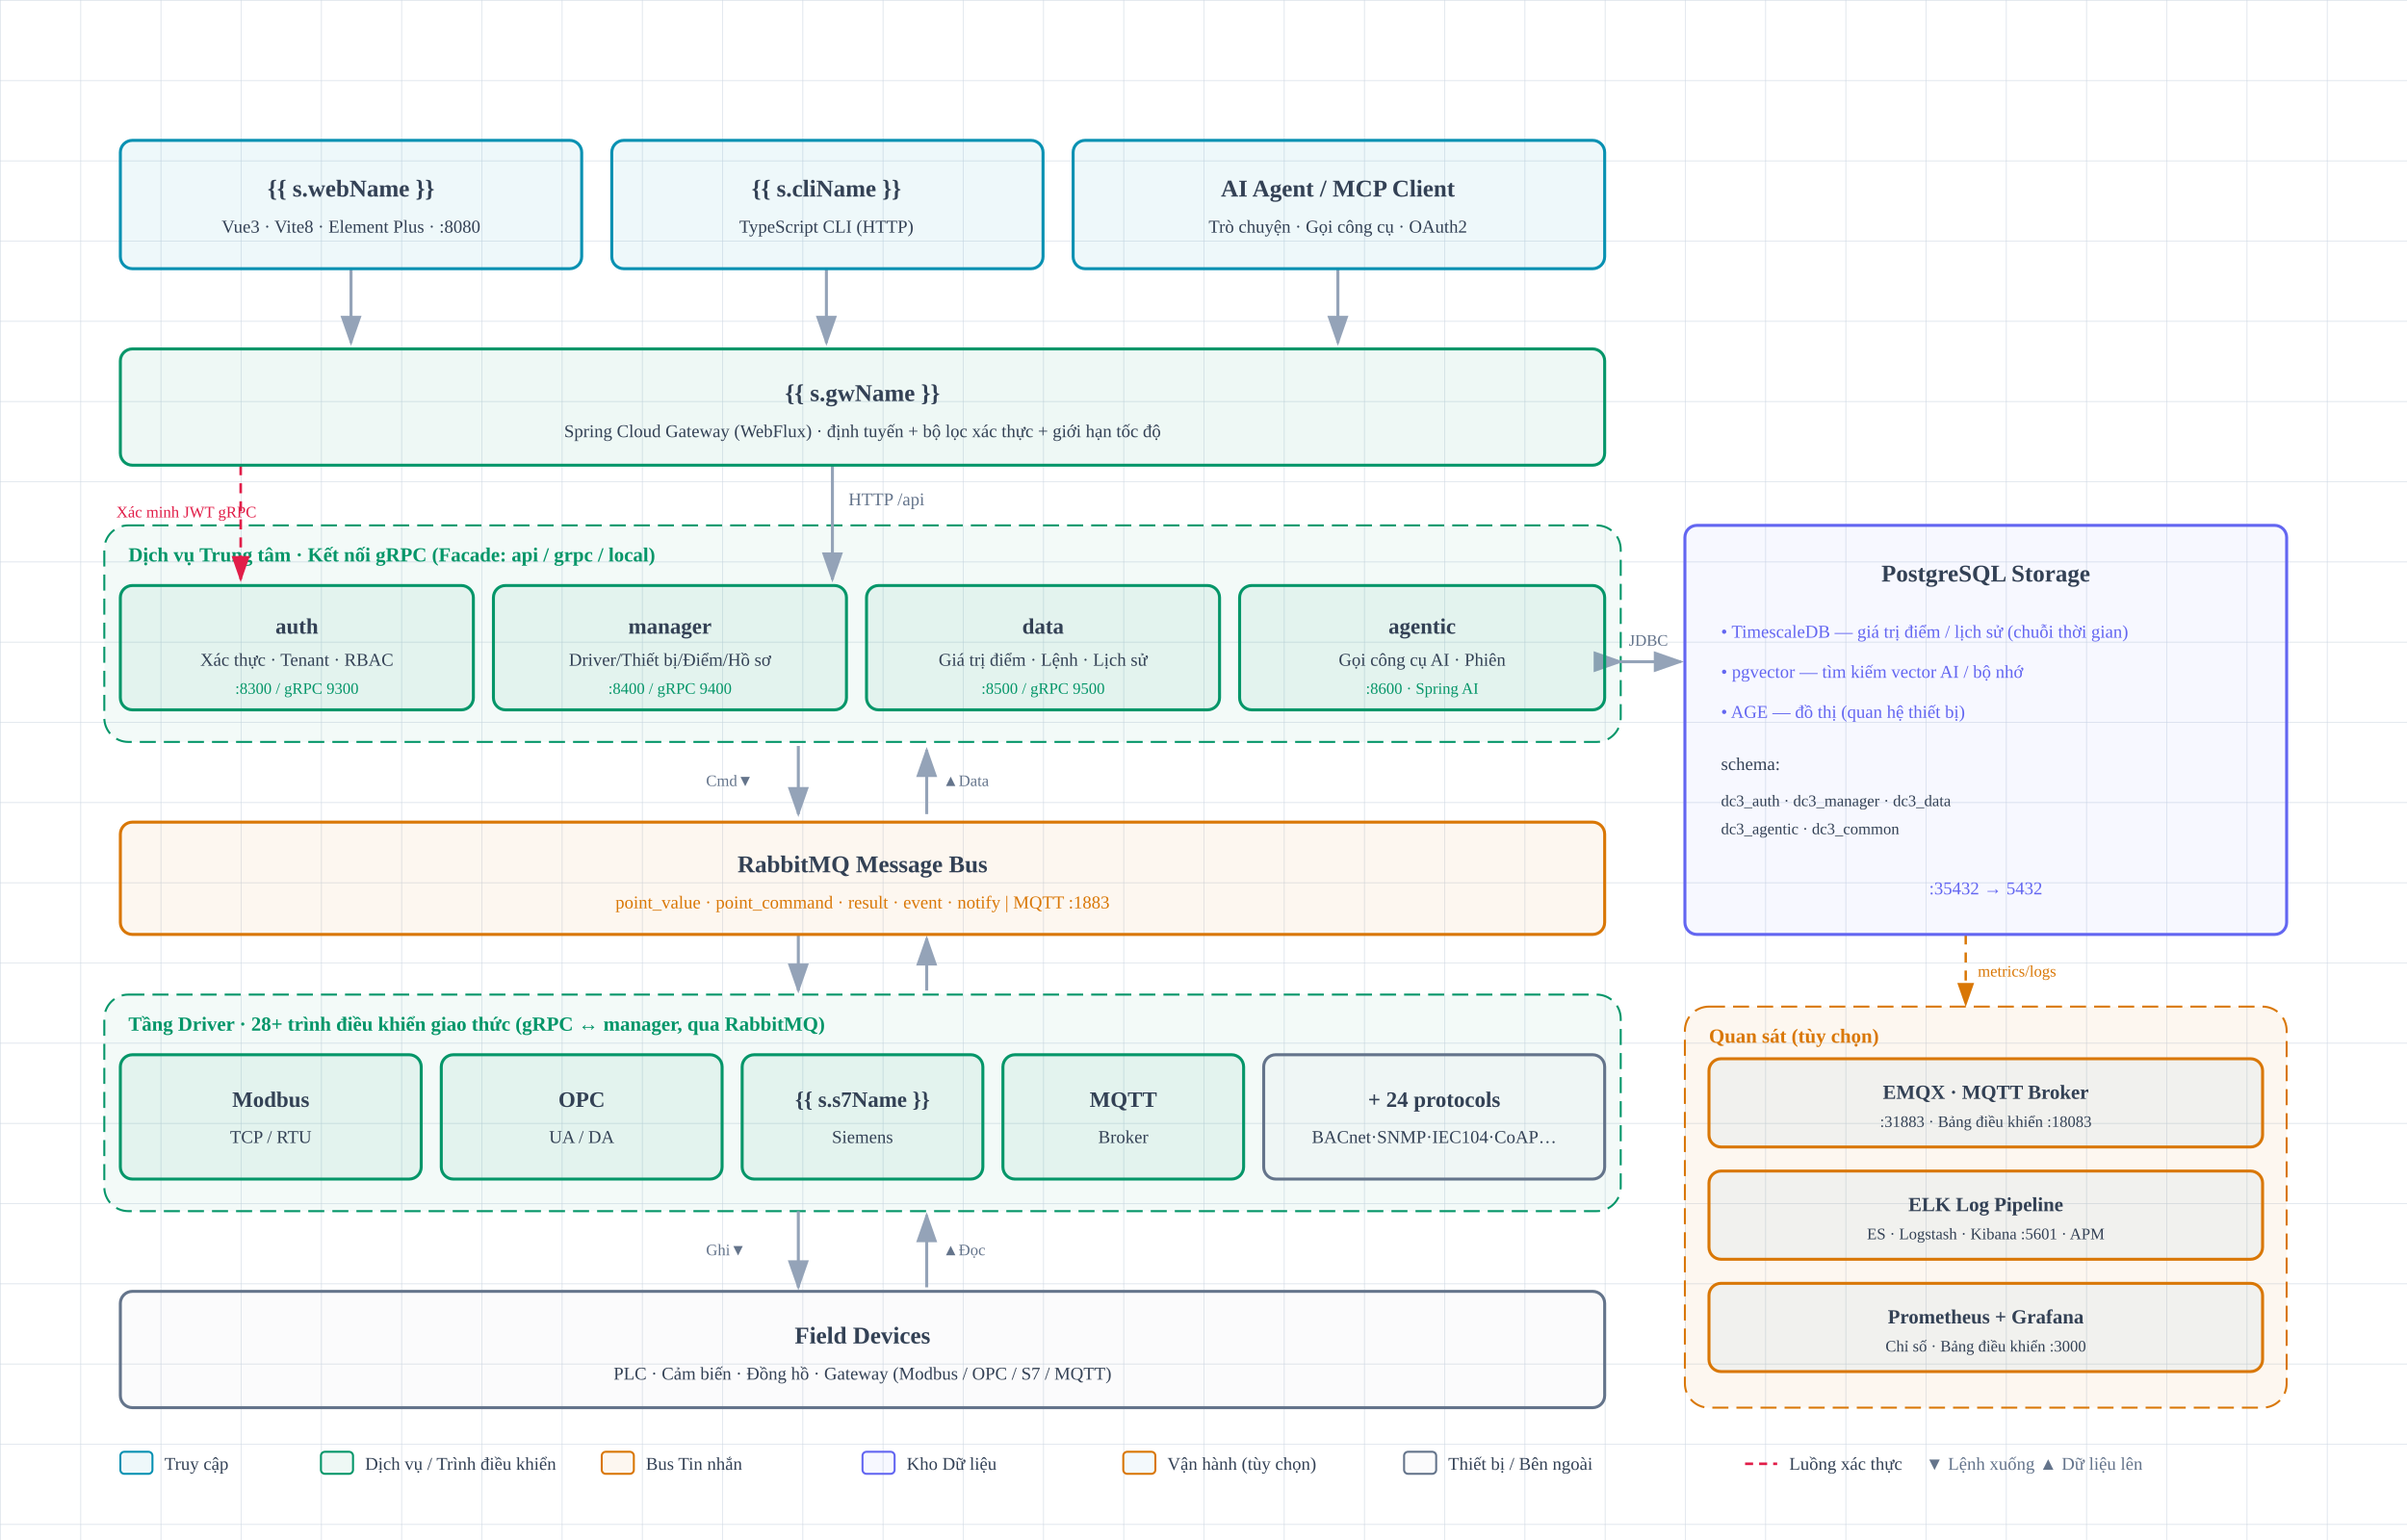
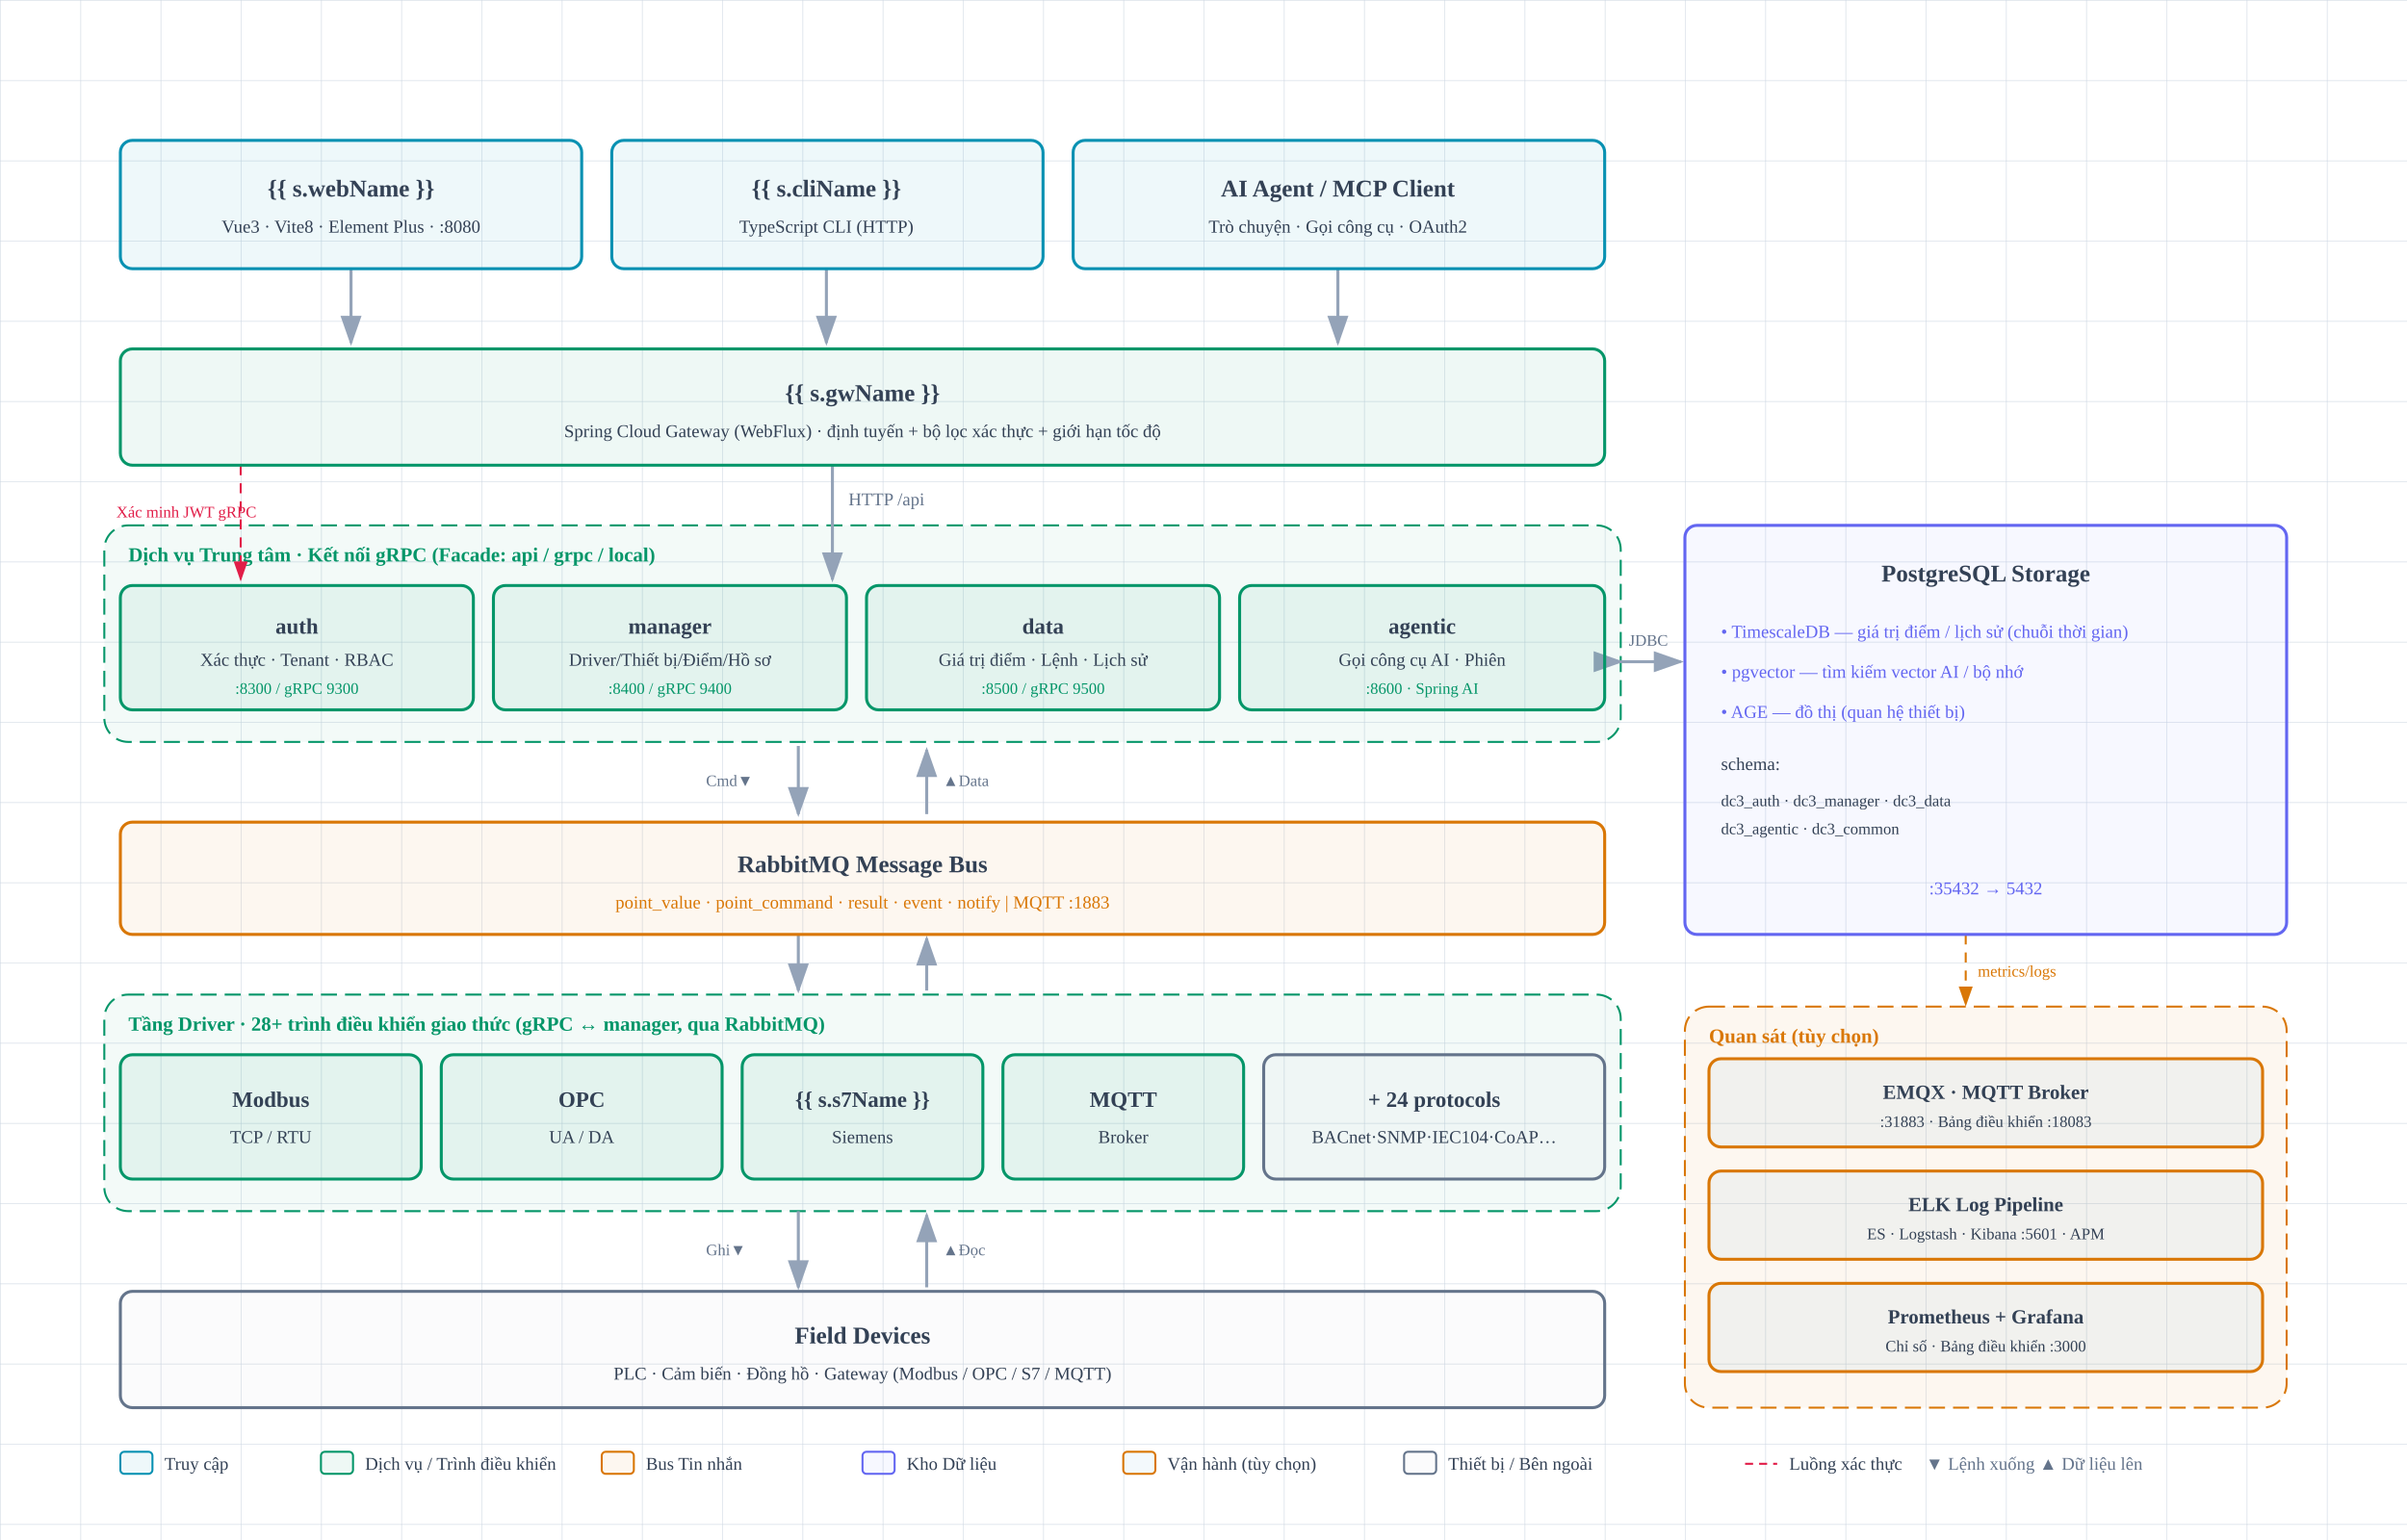
<svg xmlns="http://www.w3.org/2000/svg" aria-label="IoT DC3 Architecture Panorama" role="img" viewBox="0 0 1200 768">
  <defs>
    <marker id="dc3-ah" markerHeight="7" markerWidth="10" orient="auto" refX="9" refY="3.5">
      <polygon fill="#94a3b8" points="0 0, 10 3.5, 0 7" />
    </marker>
    <marker id="dc3-ah-amber" markerHeight="7" markerWidth="10" orient="auto" refX="9" refY="3.5">
      <polygon fill="#d97706" points="0 0, 10 3.5, 0 7" />
    </marker>
    <marker id="dc3-ah-rose" markerHeight="7" markerWidth="10" orient="auto" refX="9" refY="3.5">
      <polygon fill="#e11d48" points="0 0, 10 3.5, 0 7" />
    </marker>
    <pattern id="dc3-grid" height="40" patternUnits="userSpaceOnUse" width="40">
      <path d="M 40 0 L 0 0 0 40" fill="none" stroke="#cbd5e1" stroke-width="0.5" />
    </pattern>
  </defs>
  <rect fill="url(#dc3-grid)" height="100%" width="100%" />
  <rect fill="rgba(5, 150, 105, 0.05)" height="108" rx="12" stroke="#059669" stroke-dasharray="8,4" stroke-width="1" width="756" x="52" y="262" />
  <text fill="#059669" font-size="10" font-weight="600" x="64" y="280">Dịch vụ Trung tâm · Kết nối gRPC (Facade: api / grpc / local)</text>
  <rect fill="rgba(5, 150, 105, 0.05)" height="108" rx="12" stroke="#059669" stroke-dasharray="8,4" stroke-width="1" width="756" x="52" y="496" />
  <text fill="#059669" font-size="10" font-weight="600" x="64" y="514">Tầng Driver · 28+ trình điều khiển giao thức (gRPC ↔ manager, qua RabbitMQ)</text>
  <rect fill="rgba(217, 119, 6, 0.06)" height="200" rx="12" stroke="#d97706" stroke-dasharray="8,4" stroke-width="1" width="300" x="840" y="502" />
  <text fill="#d97706" font-size="10" font-weight="600" x="852" y="520">Quan sát (tùy chọn)</text>
  <line marker-end="url(#dc3-ah)" stroke="#94a3b8" stroke-width="1.5" x1="175" x2="175" y1="134" y2="171" />
  <line marker-end="url(#dc3-ah)" stroke="#94a3b8" stroke-width="1.5" x1="412" x2="412" y1="134" y2="171" />
  <line marker-end="url(#dc3-ah)" stroke="#94a3b8" stroke-width="1.5" x1="667" x2="667" y1="134" y2="171" />
  <line marker-end="url(#dc3-ah)" stroke="#94a3b8" stroke-width="1.5" x1="415" x2="415" y1="232" y2="289" />
  <text fill="#64748b" font-size="9" x="423" y="252">HTTP /api</text>
-   <line marker-end="url(#dc3-ah-rose)" stroke="#e11d48" stroke-dasharray="5,4" stroke-width="1.3" x1="120" x2="120" y1="232" y2="289" />
+   <line marker-end="url(#dc3-ah-rose)" stroke="#e11d48" stroke-dasharray="5,4" stroke-width="1" x1="120" x2="120" y1="232" y2="289" />
  <text fill="#e11d48" font-size="8" x="58" y="258">Xác minh JWT gRPC</text>
  <line marker-end="url(#dc3-ah)" stroke="#94a3b8" stroke-width="1.5" x1="398" x2="398" y1="372" y2="406" />
  <text fill="#64748b" font-size="8" x="352" y="392">Cmd▼</text>
  <line marker-end="url(#dc3-ah)" stroke="#94a3b8" stroke-width="1.5" x1="462" x2="462" y1="406" y2="374" />
  <text fill="#64748b" font-size="8" x="470" y="392">▲Data</text>
  <line marker-end="url(#dc3-ah)" stroke="#94a3b8" stroke-width="1.5" x1="398" x2="398" y1="466" y2="494" />
  <line marker-end="url(#dc3-ah)" stroke="#94a3b8" stroke-width="1.5" x1="462" x2="462" y1="494" y2="468" />
  <line marker-end="url(#dc3-ah)" stroke="#94a3b8" stroke-width="1.5" x1="398" x2="398" y1="604" y2="642" />
  <text fill="#64748b" font-size="8" x="352" y="626">Ghi▼</text>
  <line marker-end="url(#dc3-ah)" stroke="#94a3b8" stroke-width="1.5" x1="462" x2="462" y1="642" y2="606" />
  <text fill="#64748b" font-size="8" x="470" y="626">▲Đọc</text>
  <line marker-end="url(#dc3-ah)" marker-start="url(#dc3-ah)" stroke="#94a3b8" stroke-width="1.5" x1="808" x2="838" y1="330" y2="330" />
  <text fill="#64748b" font-size="8" x="812" y="322">JDBC</text>
-   <line marker-end="url(#dc3-ah-amber)" stroke="#d97706" stroke-dasharray="5,4" stroke-width="1.2" x1="980" x2="980" y1="466" y2="501" />
+   <line marker-end="url(#dc3-ah-amber)" stroke="#d97706" stroke-dasharray="5,4" stroke-width="1" x1="980" x2="980" y1="466" y2="501" />
  <text fill="#d97706" font-size="8" x="986" y="487">metrics/logs</text>
  <rect fill="rgba(8, 145, 178, 0.07)" height="64" rx="6" stroke="#0891b2" stroke-width="1.5" width="230" x="60" y="70" />
  <text fill="#334155" font-size="12" font-weight="600" text-anchor="middle" x="175" y="98">{{
          s.webName
        }}
      </text>
  <text fill="#334155" font-size="9" text-anchor="middle" x="175" y="116">Vue3 · Vite8 · Element Plus · :8080</text>
  <rect fill="rgba(8, 145, 178, 0.07)" height="64" rx="6" stroke="#0891b2" stroke-width="1.5" width="215" x="305" y="70" />
  <text fill="#334155" font-size="12" font-weight="600" text-anchor="middle" x="412" y="98">{{
          s.cliName
        }}
      </text>
  <text fill="#334155" font-size="9" text-anchor="middle" x="412" y="116">TypeScript CLI (HTTP)</text>
  <rect fill="rgba(8, 145, 178, 0.07)" height="64" rx="6" stroke="#0891b2" stroke-width="1.5" width="265" x="535" y="70" />
  <text fill="#334155" font-size="12" font-weight="600" text-anchor="middle" x="667" y="98">
        AI Agent / MCP Client
      </text>
  <text fill="#334155" font-size="9" text-anchor="middle" x="667" y="116">Trò chuyện · Gọi công cụ · OAuth2</text>
  <rect fill="rgba(5, 150, 105, 0.07)" height="58" rx="6" stroke="#059669" stroke-width="1.5" width="740" x="60" y="174" />
  <text fill="#334155" font-size="12" font-weight="600" text-anchor="middle" x="430" y="200">{{
          s.gwName
        }}
      </text>
  <text fill="#334155" font-size="9" text-anchor="middle" x="430" y="218">Spring Cloud Gateway (WebFlux) · định tuyến + bộ lọc xác thực + giới hạn tốc độ</text>
  <rect fill="rgba(5, 150, 105, 0.07)" height="62" rx="6" stroke="#059669" stroke-width="1.5" width="176" x="60" y="292" />
  <text fill="#334155" font-size="11" font-weight="600" text-anchor="middle" x="148" y="316">auth</text>
  <text fill="#334155" font-size="9" text-anchor="middle" x="148" y="332">Xác thực · Tenant · RBAC</text>
  <text fill="#059669" font-size="8" text-anchor="middle" x="148" y="346">:8300 / gRPC 9300</text>
  <rect fill="rgba(5, 150, 105, 0.07)" height="62" rx="6" stroke="#059669" stroke-width="1.5" width="176" x="246" y="292" />
  <text fill="#334155" font-size="11" font-weight="600" text-anchor="middle" x="334" y="316">manager
      </text>
  <text fill="#334155" font-size="9" text-anchor="middle" x="334" y="332">Driver/Thiết bị/Điểm/Hồ sơ</text>
  <text fill="#059669" font-size="8" text-anchor="middle" x="334" y="346">:8400 / gRPC 9400</text>
  <rect fill="rgba(5, 150, 105, 0.07)" height="62" rx="6" stroke="#059669" stroke-width="1.5" width="176" x="432" y="292" />
  <text fill="#334155" font-size="11" font-weight="600" text-anchor="middle" x="520" y="316">data</text>
  <text fill="#334155" font-size="9" text-anchor="middle" x="520" y="332">Giá trị điểm · Lệnh · Lịch sử</text>
  <text fill="#059669" font-size="8" text-anchor="middle" x="520" y="346">:8500 / gRPC 9500</text>
  <rect fill="rgba(5, 150, 105, 0.07)" height="62" rx="6" stroke="#059669" stroke-width="1.5" width="182" x="618" y="292" />
  <text fill="#334155" font-size="11" font-weight="600" text-anchor="middle" x="709" y="316">agentic
      </text>
  <text fill="#334155" font-size="9" text-anchor="middle" x="709" y="332">Gọi công cụ AI · Phiên</text>
  <text fill="#059669" font-size="8" text-anchor="middle" x="709" y="346">:8600 · Spring AI</text>
  <rect fill="rgba(217, 119, 6, 0.06)" height="56" rx="6" stroke="#d97706" stroke-width="1.5" width="740" x="60" y="410" />
  <text fill="#334155" font-size="12" font-weight="600" text-anchor="middle" x="430" y="435">
        RabbitMQ Message Bus
      </text>
  <text fill="#d97706" font-size="9" text-anchor="middle" x="430" y="453">point_value · point_command · result · event · notify    |    MQTT :1883</text>
  <rect fill="rgba(5, 150, 105, 0.07)" height="62" rx="6" stroke="#059669" stroke-width="1.5" width="150" x="60" y="526" />
  <text fill="#334155" font-size="11" font-weight="600" text-anchor="middle" x="135" y="552">Modbus
      </text>
  <text fill="#334155" font-size="9" text-anchor="middle" x="135" y="570">TCP / RTU</text>
  <rect fill="rgba(5, 150, 105, 0.07)" height="62" rx="6" stroke="#059669" stroke-width="1.5" width="140" x="220" y="526" />
  <text fill="#334155" font-size="11" font-weight="600" text-anchor="middle" x="290" y="552">
        OPC
      </text>
  <text fill="#334155" font-size="9" text-anchor="middle" x="290" y="570">UA / DA</text>
  <rect fill="rgba(5, 150, 105, 0.07)" height="62" rx="6" stroke="#059669" stroke-width="1.5" width="120" x="370" y="526" />
  <text fill="#334155" font-size="11" font-weight="600" text-anchor="middle" x="430" y="552">{{
          s.s7Name
        }}
      </text>
  <text fill="#334155" font-size="9" text-anchor="middle" x="430" y="570">Siemens</text>
  <rect fill="rgba(5, 150, 105, 0.07)" height="62" rx="6" stroke="#059669" stroke-width="1.5" width="120" x="500" y="526" />
  <text fill="#334155" font-size="11" font-weight="600" text-anchor="middle" x="560" y="552">
        MQTT
      </text>
  <text fill="#334155" font-size="9" text-anchor="middle" x="560" y="570">Broker</text>
  <rect fill="rgba(100, 116, 139, 0.03)" height="62" rx="6" stroke="#64748b" stroke-width="1.5" width="170" x="630" y="526" />
  <text fill="#334155" font-size="11" font-weight="600" text-anchor="middle" x="715" y="552">
        + 24 protocols
      </text>
  <text fill="#334155" font-size="9" text-anchor="middle" x="715" y="570">BACnet·SNMP·IEC104·CoAP…</text>
  <rect fill="rgba(100, 116, 139, 0.03)" height="58" rx="6" stroke="#64748b" stroke-width="1.5" width="740" x="60" y="644" />
  <text fill="#334155" font-size="12" font-weight="600" text-anchor="middle" x="430" y="670">
        Field Devices
      </text>
  <text fill="#334155" font-size="9" text-anchor="middle" x="430" y="688">PLC · Cảm biến · Đồng hồ · Gateway  (Modbus / OPC / S7 / MQTT)</text>
  <rect fill="rgba(99, 102, 241, 0.05)" height="204" rx="6" stroke="#6366f1" stroke-width="1.5" width="300" x="840" y="262" />
  <text fill="#334155" font-size="12" font-weight="600" text-anchor="middle" x="990" y="290">
        PostgreSQL Storage
      </text>
  <text fill="#6366f1" font-size="9" x="858" y="318">• TimescaleDB — giá trị điểm / lịch sử (chuỗi thời gian)</text>
  <text fill="#6366f1" font-size="9" x="858" y="338">• pgvector — tìm kiếm vector AI / bộ nhớ</text>
  <text fill="#6366f1" font-size="9" x="858" y="358">• AGE — đồ thị (quan hệ thiết bị)</text>
  <text fill="#334155" font-size="9" x="858" y="384">schema:</text>
  <text fill="#334155" font-size="8" x="858" y="402">dc3_auth · dc3_manager · dc3_data</text>
  <text fill="#334155" font-size="8" x="858" y="416">dc3_agentic · dc3_common</text>
  <text fill="#6366f1" font-size="9" text-anchor="middle" x="990" y="446">:35432 → 5432</text>
  <rect fill="rgba(2, 132, 199, 0.05)" height="44" rx="6" stroke="#d97706" stroke-width="1.5" width="276" x="852" y="528" />
  <text fill="#334155" font-size="10" font-weight="600" text-anchor="middle" x="990" y="548">EMQX · MQTT
        Broker
      </text>
  <text fill="#334155" font-size="8" text-anchor="middle" x="990" y="562">:31883 · Bảng điều khiển :18083</text>
  <rect fill="rgba(2, 132, 199, 0.05)" height="44" rx="6" stroke="#d97706" stroke-width="1.5" width="276" x="852" y="584" />
  <text fill="#334155" font-size="10" font-weight="600" text-anchor="middle" x="990" y="604">
        ELK Log Pipeline
      </text>
  <text fill="#334155" font-size="8" text-anchor="middle" x="990" y="618">ES · Logstash · Kibana :5601 · APM</text>
  <rect fill="rgba(2, 132, 199, 0.05)" height="44" rx="6" stroke="#d97706" stroke-width="1.5" width="276" x="852" y="640" />
  <text fill="#334155" font-size="10" font-weight="600" text-anchor="middle" x="990" y="660">
        Prometheus + Grafana
      </text>
  <text fill="#334155" font-size="8" text-anchor="middle" x="990" y="674">Chỉ số · Bảng điều khiển :3000</text>
  <rect fill="rgba(8, 145, 178, 0.07)" height="11" rx="2" stroke="#0891b2" stroke-width="1" width="16" x="60" y="724" />
  <text fill="#334155" font-size="9" x="82" y="733">Truy cập</text>
  <rect fill="rgba(5, 150, 105, 0.07)" height="11" rx="2" stroke="#059669" stroke-width="1" width="16" x="160" y="724" />
  <text fill="#334155" font-size="9" x="182" y="733">Dịch vụ / Trình điều khiển</text>
  <rect fill="rgba(217, 119, 6, 0.06)" height="11" rx="2" stroke="#d97706" stroke-width="1" width="16" x="300" y="724" />
  <text fill="#334155" font-size="9" x="322" y="733">Bus Tin nhắn</text>
  <rect fill="rgba(99, 102, 241, 0.05)" height="11" rx="2" stroke="#6366f1" stroke-width="1" width="16" x="430" y="724" />
  <text fill="#334155" font-size="9" x="452" y="733">Kho Dữ liệu</text>
  <rect fill="rgba(2, 132, 199, 0.05)" height="11" rx="2" stroke="#d97706" stroke-width="1" width="16" x="560" y="724" />
  <text fill="#334155" font-size="9" x="582" y="733">Vận hành (tùy chọn)</text>
  <rect fill="rgba(100, 116, 139, 0.03)" height="11" rx="2" stroke="#64748b" stroke-width="1" width="16" x="700" y="724" />
  <text fill="#334155" font-size="9" x="722" y="733">Thiết bị / Bên ngoài</text>
-   <line stroke="#e11d48" stroke-dasharray="4,3" stroke-width="1.3" x1="870" x2="886" y1="730" y2="730" />
+   <line stroke="#e11d48" stroke-dasharray="4,3" stroke-width="1" x1="870" x2="886" y1="730" y2="730" />
  <text fill="#334155" font-size="9" x="892" y="733">Luồng xác thực</text>
  <text fill="#64748b" font-size="9" x="960" y="733">▼ Lệnh xuống   ▲ Dữ liệu lên</text>
</svg>
